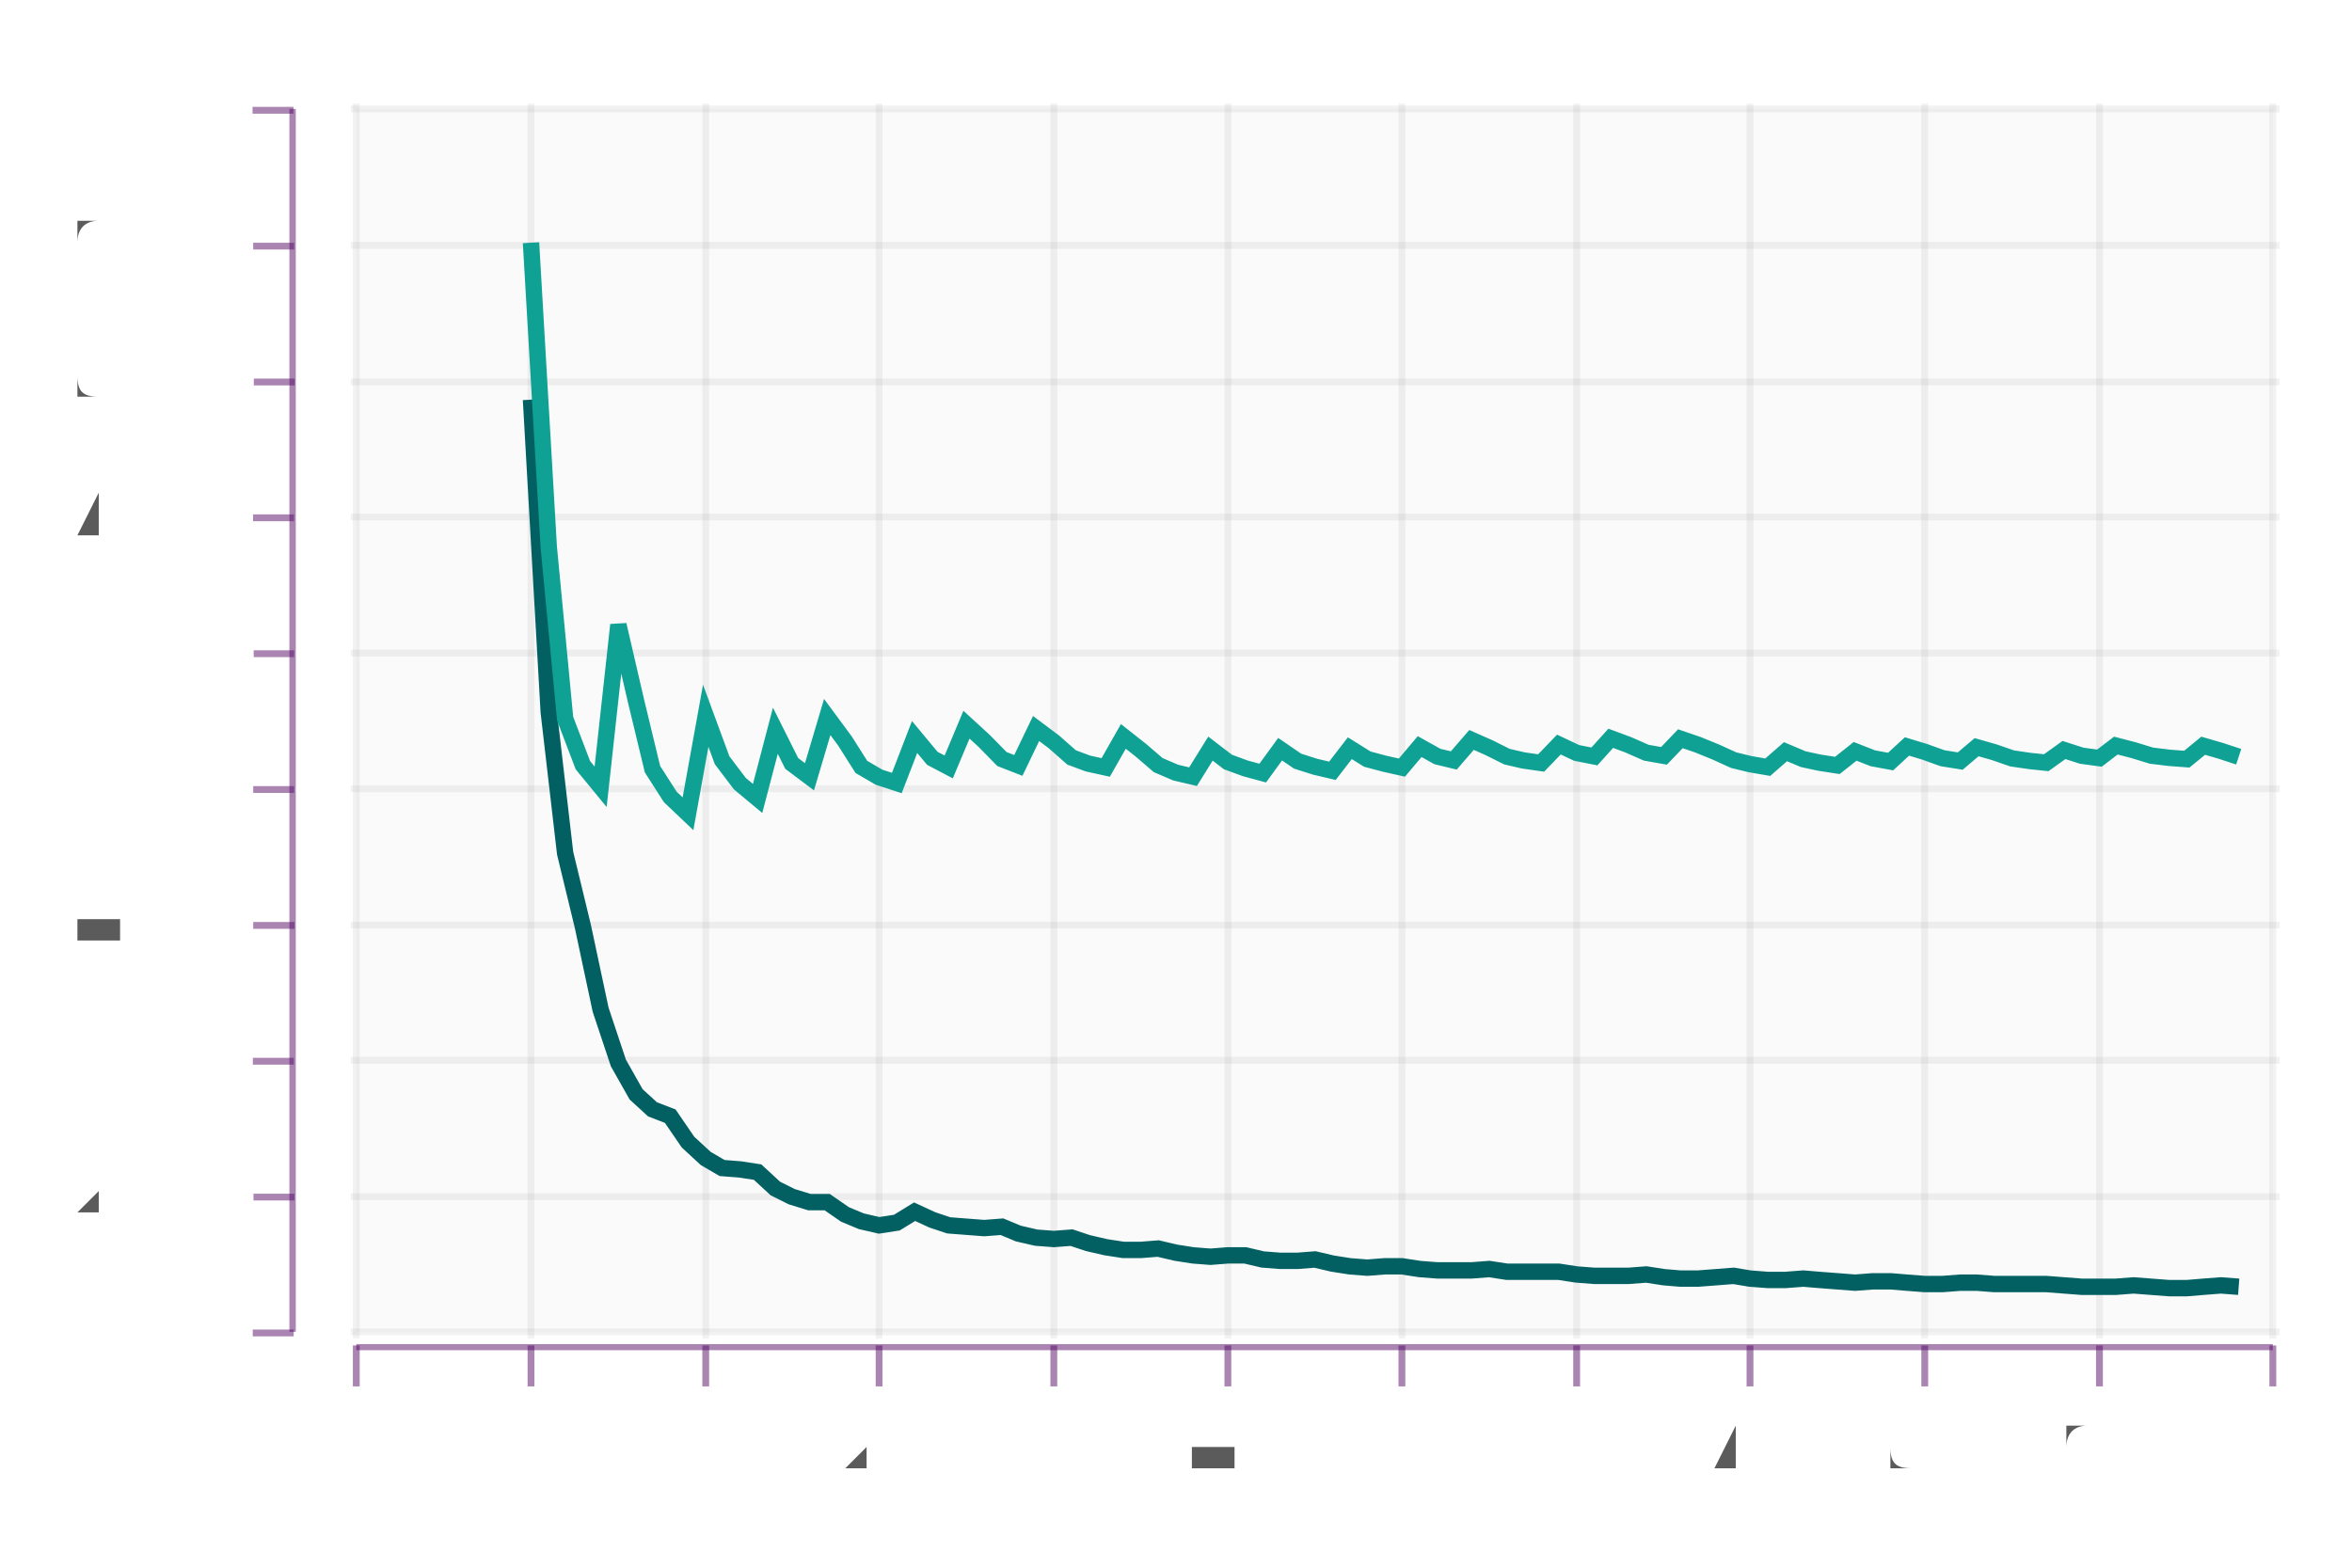
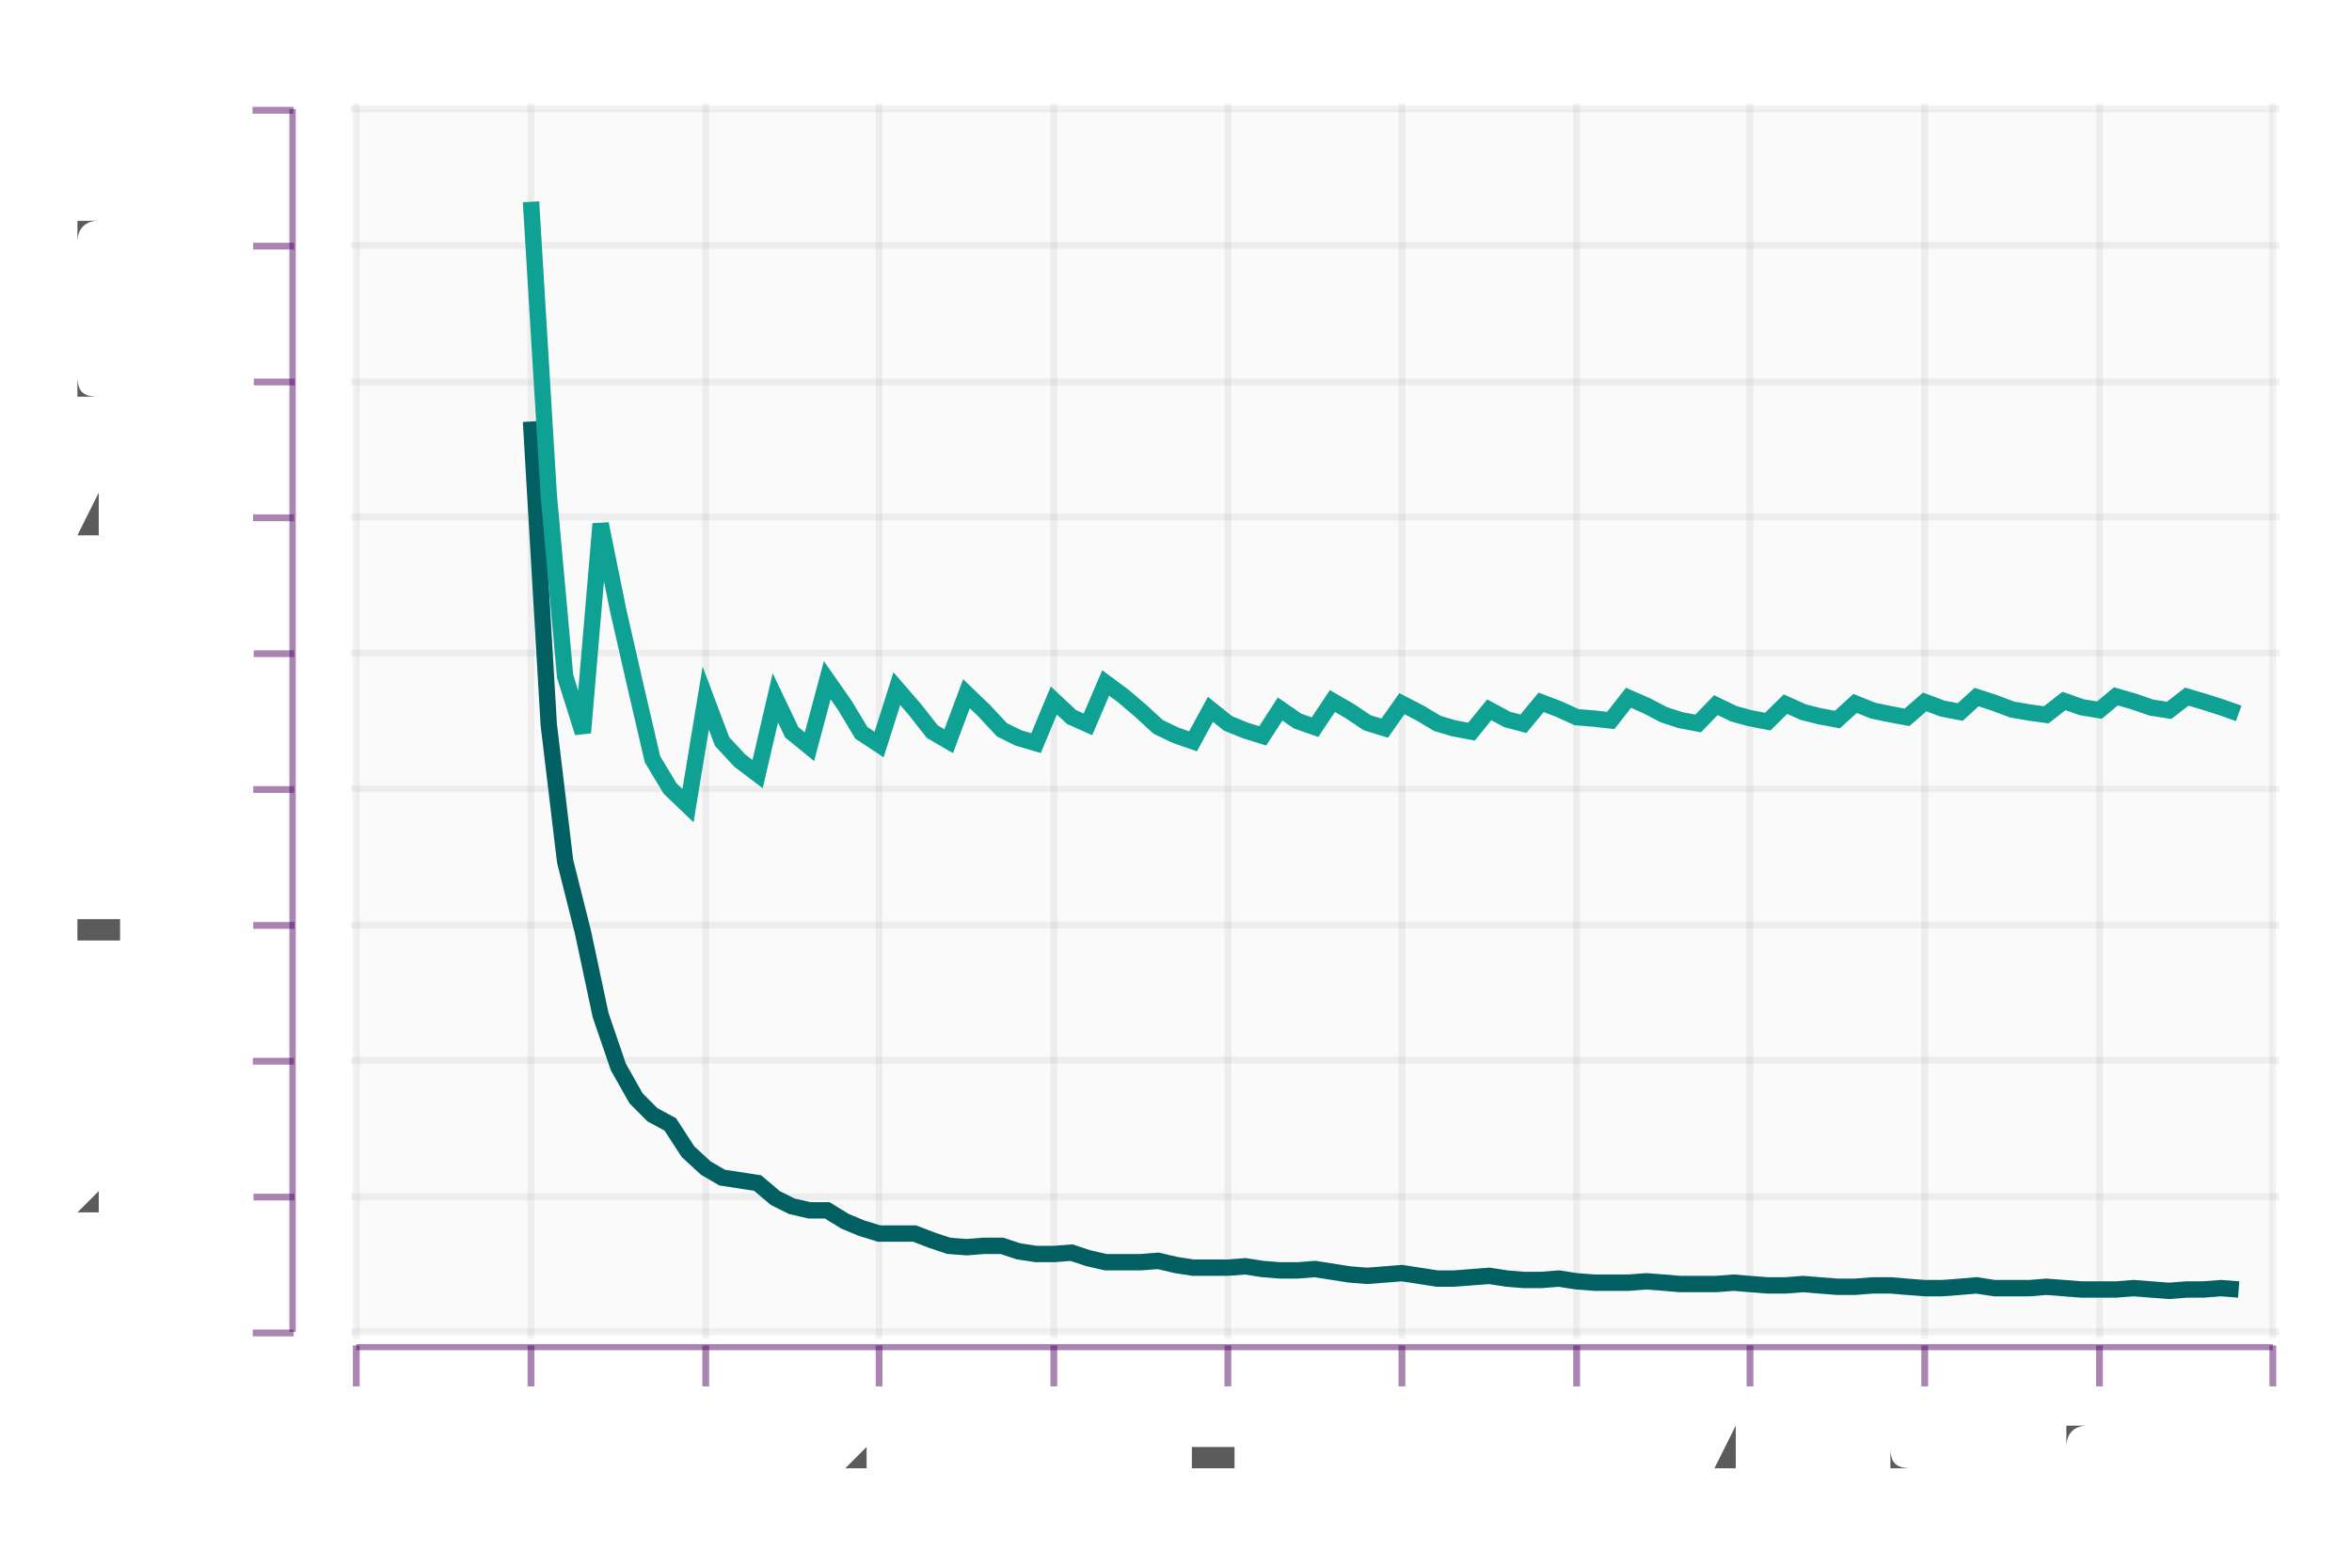
<svg xmlns="http://www.w3.org/2000/svg" height="300.0" viewBox="-0.92 -0.549 1.723 1.095" width="450.0">
  <g stroke-opacity="0.0" fill-opacity="0.1" stroke="#000000" stroke-width="0.0" fill="#cccccc">
    <rect height="0.896" width="1.404" x="-0.659" y="-0.496" />
  </g>
  <g stroke-opacity="0.1" stroke="#808080" stroke-width="5.0e-3" fill="none">
    <polyline points="-0.663,0.4 0.75,0.4" />
  </g>
  <g stroke-opacity="0.1" stroke="#808080" stroke-width="5.0e-3" fill="none">
    <polyline points="-0.663,0.301 0.75,0.301" />
  </g>
  <g stroke-opacity="0.1" stroke="#808080" stroke-width="5.0e-3" fill="none">
    <polyline points="-0.663,0.201 0.75,0.201" />
  </g>
  <g stroke-opacity="0.1" stroke="#808080" stroke-width="5.0e-3" fill="none">
    <polyline points="-0.663,0.102 0.75,0.102" />
  </g>
  <g stroke-opacity="0.1" stroke="#808080" stroke-width="5.0e-3" fill="none">
    <polyline points="-0.663,2.177429389075558e-3 0.75,2.177429389075558e-3" />
  </g>
  <g stroke-opacity="0.1" stroke="#808080" stroke-width="5.0e-3" fill="none">
    <polyline points="-0.663,-9.736219982580563e-2 0.75,-9.736219982580563e-2" />
  </g>
  <g stroke-opacity="0.1" stroke="#808080" stroke-width="5.0e-3" fill="none">
    <polyline points="-0.663,-0.197 0.75,-0.197" />
  </g>
  <g stroke-opacity="0.1" stroke="#808080" stroke-width="5.0e-3" fill="none">
    <polyline points="-0.663,-0.296 0.75,-0.296" />
  </g>
  <g stroke-opacity="0.1" stroke="#808080" stroke-width="5.0e-3" fill="none">
    <polyline points="-0.663,-0.396 0.75,-0.396" />
  </g>
  <g stroke-opacity="0.1" stroke="#808080" stroke-width="5.0e-3" fill="none">
    <polyline points="-0.663,-0.496 0.75,-0.496" />
  </g>
  <g fill-opacity="0.8" font-size="5.0e-2" stroke="none" stroke-width="0.0" fill="#333333" text-anchor="end">
    <text x="-0.75" y="0.413">1,000
    </text>
  </g>
  <g fill-opacity="0.8" font-size="5.0e-2" stroke="none" stroke-width="0.0" fill="#333333" text-anchor="end">
    <text x="-0.75" y="0.314">2,000
    </text>
  </g>
  <g fill-opacity="0.8" font-size="5.0e-2" stroke="none" stroke-width="0.0" fill="#333333" text-anchor="end">
    <text x="-0.75" y="0.214">3,000
    </text>
  </g>
  <g fill-opacity="0.8" font-size="5.0e-2" stroke="none" stroke-width="0.0" fill="#333333" text-anchor="end">
    <text x="-0.75" y="0.115">4,000
    </text>
  </g>
  <g fill-opacity="0.8" font-size="5.0e-2" stroke="none" stroke-width="0.0" fill="#333333" text-anchor="end">
    <text x="-0.75" y="1.5167351001617535e-2">5,000
    </text>
  </g>
  <g fill-opacity="0.8" font-size="5.0e-2" stroke="none" stroke-width="0.0" fill="#333333" text-anchor="end">
    <text x="-0.75" y="-8.437227821326376e-2">6,000
    </text>
  </g>
  <g fill-opacity="0.8" font-size="5.0e-2" stroke="none" stroke-width="0.0" fill="#333333" text-anchor="end">
    <text x="-0.75" y="-0.184">7,000
    </text>
  </g>
  <g fill-opacity="0.8" font-size="5.0e-2" stroke="none" stroke-width="0.0" fill="#333333" text-anchor="end">
    <text x="-0.75" y="-0.283">8,000
    </text>
  </g>
  <g fill-opacity="0.8" font-size="5.0e-2" stroke="none" stroke-width="0.0" fill="#333333" text-anchor="end">
    <text x="-0.75" y="-0.383">9,000
    </text>
  </g>
  <g fill-opacity="0.8" font-size="5.0e-2" stroke="none" stroke-width="0.0" fill="#333333" text-anchor="end">
    <text x="-0.75" y="-0.483">10,000
    </text>
  </g>
  <g stroke-opacity="0.5" fill-opacity="0.5" stroke="#570d66" stroke-width="5.0e-3" fill="#570d66">
    <g transform="rotate(-90.0, -0.71951, 0.4003359)">
      <polyline points="-0.72,0.415 -0.72,0.385" />
    </g>
    <g transform="rotate(-90.0, -0.71951, 0.3007963)">
      <polyline points="-0.72,0.316 -0.72,0.286" />
    </g>
    <g transform="rotate(-90.0, -0.71951, 0.2012567)">
      <polyline points="-0.72,0.216 -0.72,0.186" />
    </g>
    <g transform="rotate(-90.0, -0.71951, 0.1017171)">
      <polyline points="-0.72,0.117 -0.72,8.671705860395675e-2" />
    </g>
    <g transform="rotate(-90.0, -0.71951, 2.177429389075558e-3)">
      <polyline points="-0.72,1.7177429389075557e-2 -0.72,-1.2822570610924441e-2" />
    </g>
    <g transform="rotate(-90.0, -0.71951, -9.736219982580563e-2)">
      <polyline points="-0.72,-8.236219982580563e-2 -0.72,-0.112" />
    </g>
    <g transform="rotate(-90.0, -0.71951, -0.1969018)">
      <polyline points="-0.72,-0.182 -0.72,-0.212" />
    </g>
    <g transform="rotate(-90.0, -0.71951, -0.2964415)">
      <polyline points="-0.72,-0.281 -0.72,-0.311" />
    </g>
    <g transform="rotate(-90.0, -0.71951, -0.3959811)">
      <polyline points="-0.72,-0.381 -0.72,-0.411" />
    </g>
    <g transform="rotate(-90.0, -0.71951, -0.4955207)">
      <polyline points="-0.72,-0.481 -0.72,-0.511" />
    </g>
  </g>
  <g stroke-opacity="0.5" fill-opacity="0.5" stroke="#570d66" stroke-width="0.0" fill="#570d66">
    <rect height="0.896" width="4.679968176216409e-3" x="-0.708" y="-0.496" />
  </g>
  <g stroke-opacity="0.1" stroke="#808080" stroke-width="5.0e-3" fill="none">
    <polyline points="-0.659,0.405 -0.659,-0.5" />
  </g>
  <g stroke-opacity="0.1" stroke="#808080" stroke-width="5.0e-3" fill="none">
    <polyline points="-0.531,0.405 -0.531,-0.5" />
  </g>
  <g stroke-opacity="0.1" stroke="#808080" stroke-width="5.0e-3" fill="none">
    <polyline points="-0.403,0.405 -0.403,-0.5" />
  </g>
  <g stroke-opacity="0.1" stroke="#808080" stroke-width="5.0e-3" fill="none">
    <polyline points="-0.276,0.405 -0.276,-0.5" />
  </g>
  <g stroke-opacity="0.1" stroke="#808080" stroke-width="5.0e-3" fill="none">
    <polyline points="-0.148,0.405 -0.148,-0.5" />
  </g>
  <g stroke-opacity="0.1" stroke="#808080" stroke-width="5.0e-3" fill="none">
    <polyline points="-2.0492942466172948e-2,0.405 -2.0492942466172948e-2,-0.5" />
  </g>
  <g stroke-opacity="0.1" stroke="#808080" stroke-width="5.0e-3" fill="none">
    <polyline points="0.107,0.405 0.107,-0.5" />
  </g>
  <g stroke-opacity="0.1" stroke="#808080" stroke-width="5.0e-3" fill="none">
    <polyline points="0.235,0.405 0.235,-0.5" />
  </g>
  <g stroke-opacity="0.1" stroke="#808080" stroke-width="5.0e-3" fill="none">
    <polyline points="0.362,0.405 0.362,-0.5" />
  </g>
  <g stroke-opacity="0.1" stroke="#808080" stroke-width="5.0e-3" fill="none">
    <polyline points="0.49,0.405 0.49,-0.5" />
  </g>
  <g stroke-opacity="0.1" stroke="#808080" stroke-width="5.0e-3" fill="none">
    <polyline points="0.618,0.405 0.618,-0.5" />
  </g>
  <g stroke-opacity="0.1" stroke="#808080" stroke-width="5.0e-3" fill="none">
    <polyline points="0.745,0.405 0.745,-0.5" />
  </g>
  <g fill-opacity="0.8" font-size="5.0e-2" stroke="none" stroke-width="0.0" fill="#333333" text-anchor="middle">
    <text x="-0.659" y="0.5">-10
    </text>
  </g>
  <g fill-opacity="0.8" font-size="5.0e-2" stroke="none" stroke-width="0.0" fill="#333333" text-anchor="middle">
    <text x="-0.531" y="0.5">0
    </text>
  </g>
  <g fill-opacity="0.8" font-size="5.0e-2" stroke="none" stroke-width="0.0" fill="#333333" text-anchor="middle">
    <text x="-0.403" y="0.5">10
    </text>
  </g>
  <g fill-opacity="0.8" font-size="5.0e-2" stroke="none" stroke-width="0.0" fill="#333333" text-anchor="middle">
    <text x="-0.276" y="0.5">20
    </text>
  </g>
  <g fill-opacity="0.8" font-size="5.0e-2" stroke="none" stroke-width="0.0" fill="#333333" text-anchor="middle">
    <text x="-0.148" y="0.5">30
    </text>
  </g>
  <g fill-opacity="0.8" font-size="5.0e-2" stroke="none" stroke-width="0.0" fill="#333333" text-anchor="middle">
    <text x="-2.0492942466172948e-2" y="0.5">40
    </text>
  </g>
  <g fill-opacity="0.8" font-size="5.0e-2" stroke="none" stroke-width="0.0" fill="#333333" text-anchor="middle">
    <text x="0.107" y="0.5">50
    </text>
  </g>
  <g fill-opacity="0.8" font-size="5.0e-2" stroke="none" stroke-width="0.0" fill="#333333" text-anchor="middle">
    <text x="0.235" y="0.5">60
    </text>
  </g>
  <g fill-opacity="0.8" font-size="5.0e-2" stroke="none" stroke-width="0.0" fill="#333333" text-anchor="middle">
    <text x="0.362" y="0.5">70
    </text>
  </g>
  <g fill-opacity="0.8" font-size="5.0e-2" stroke="none" stroke-width="0.0" fill="#333333" text-anchor="middle">
    <text x="0.49" y="0.5">80
    </text>
  </g>
  <g fill-opacity="0.8" font-size="5.0e-2" stroke="none" stroke-width="0.0" fill="#333333" text-anchor="middle">
    <text x="0.618" y="0.5">90
    </text>
  </g>
  <g fill-opacity="0.8" font-size="5.0e-2" stroke="none" stroke-width="0.0" fill="#333333" text-anchor="middle">
    <text x="0.745" y="0.5">100
    </text>
  </g>
  <g stroke-opacity="0.5" fill-opacity="0.5" stroke="#570d66" stroke-width="5.0e-3" fill="#570d66">
    <polyline points="-0.659,0.44 -0.659,0.41" />
    <polyline points="-0.531,0.44 -0.531,0.41" />
    <polyline points="-0.403,0.44 -0.403,0.41" />
    <polyline points="-0.276,0.44 -0.276,0.41" />
    <polyline points="-0.148,0.44 -0.148,0.41" />
    <polyline points="-2.0492942466172948e-2,0.44 -2.0492942466172948e-2,0.41" />
    <polyline points="0.107,0.44 0.107,0.41" />
    <polyline points="0.235,0.44 0.235,0.41" />
    <polyline points="0.362,0.44 0.362,0.41" />
    <polyline points="0.49,0.44 0.49,0.41" />
    <polyline points="0.618,0.44 0.618,0.41" />
    <polyline points="0.745,0.44 0.745,0.41" />
  </g>
  <g stroke-opacity="0.5" fill-opacity="0.5" stroke="#570d66" stroke-width="0.0" fill="#570d66">
    <rect height="4.47928331466968e-3" width="1.404" x="-0.659" y="0.409" />
  </g>
  <g stroke-opacity="1.0" stroke="#026062" stroke-width="1.2e-2" fill="none">
-     <polyline points="-0.531,-0.283 -0.518,-5.4081241381046086e-2 -0.506,4.933900074825187e-2 -0.493,0.103 -0.48,0.164 -0.467,0.203 -0.454,0.226 -0.442,0.237 -0.429,0.242 -0.416,0.261 -0.403,0.273 -0.391,0.28 -0.378,0.281 -0.365,0.283 -0.352,0.295 -0.34,0.301 -0.327,0.305 -0.314,0.305 -0.301,0.314 -0.289,0.319 -0.276,0.322 -0.263,0.32 -0.25,0.312 -0.237,0.318 -0.225,0.322 -0.212,0.323 -0.199,0.324 -0.186,0.323 -0.174,0.328 -0.161,0.331 -0.148,0.332 -0.135,0.331 -0.123,0.335 -0.11,0.338 -9.707423989516861e-2,0.34 -8.431069032366945e-2,0.34 -7.154714075217017e-2,0.339 -5.878359118067078e-2,0.342 -4.60200416091715e-2,0.344 -3.3256492037672225e-2,0.345 -2.0492942466172948e-2,0.344 -7.72939289467367e-3,0.344 5.034156676825496e-3,0.347 1.7797706248324774e-2,0.348 3.0561255819824162e-2,0.348 4.332480539132333e-2,0.347 5.6088354962822606e-2,0.35 6.8851904534322e-2,0.352 8.161545410582116e-2,0.353 9.437900367732066e-2,0.352 0.107,0.352 0.12,0.354 0.133,0.355 0.145,0.355 0.158,0.355 0.171,0.354 0.184,0.356 0.196,0.356 0.209,0.356 0.222,0.356 0.235,0.358 0.248,0.359 0.26,0.359 0.273,0.359 0.286,0.358 0.299,0.36 0.311,0.361 0.324,0.361 0.337,0.36 0.35,0.359 0.362,0.361 0.375,0.362 0.388,0.362 0.401,0.361 0.413,0.362 0.426,0.363 0.439,0.364 0.452,0.363 0.465,0.363 0.477,0.364 0.49,0.365 0.503,0.365 0.516,0.364 0.528,0.364 0.541,0.365 0.554,0.365 0.567,0.365 0.579,0.365 0.592,0.366 0.605,0.367 0.618,0.367 0.63,0.367 0.643,0.366 0.656,0.367 0.669,0.368 0.682,0.368 0.694,0.367 0.707,0.366 0.72,0.367" />
+     <polyline points="-0.531,-0.267 -0.518,-4.488246620144343e-2 -0.506,5.5284742478025395e-2 -0.493,0.107 -0.48,0.168 -0.467,0.206 -0.454,0.229 -0.442,0.241 -0.429,0.248 -0.416,0.268 -0.403,0.28 -0.391,0.287 -0.378,0.289 -0.365,0.291 -0.352,0.302 -0.34,0.308 -0.327,0.311 -0.314,0.311 -0.301,0.319 -0.289,0.324 -0.276,0.328 -0.263,0.328 -0.25,0.328 -0.237,0.333 -0.225,0.337 -0.212,0.338 -0.199,0.337 -0.186,0.337 -0.174,0.341 -0.161,0.343 -0.148,0.343 -0.135,0.342 -0.123,0.346 -0.11,0.349 -9.707423989516861e-2,0.349 -8.431069032366945e-2,0.349 -7.154714075217017e-2,0.348 -5.878359118067078e-2,0.351 -4.60200416091715e-2,0.353 -3.3256492037672225e-2,0.353 -2.0492942466172948e-2,0.353 -7.72939289467367e-3,0.352 5.034156676825496e-3,0.354 1.7797706248324774e-2,0.355 3.0561255819824162e-2,0.355 4.332480539132333e-2,0.354 5.6088354962822606e-2,0.356 6.8851904534322e-2,0.358 8.161545410582116e-2,0.359 9.437900367732066e-2,0.358 0.107,0.357 0.12,0.359 0.133,0.361 0.145,0.361 0.158,0.36 0.171,0.359 0.184,0.361 0.196,0.362 0.209,0.362 0.222,0.361 0.235,0.363 0.248,0.364 0.26,0.364 0.273,0.364 0.286,0.363 0.299,0.364 0.311,0.365 0.324,0.365 0.337,0.365 0.35,0.364 0.362,0.365 0.375,0.366 0.388,0.366 0.401,0.365 0.413,0.366 0.426,0.367 0.439,0.367 0.452,0.366 0.465,0.366 0.477,0.367 0.49,0.368 0.503,0.368 0.516,0.367 0.528,0.366 0.541,0.368 0.554,0.368 0.567,0.368 0.579,0.367 0.592,0.368 0.605,0.369 0.618,0.369 0.63,0.369 0.643,0.368 0.656,0.369 0.669,0.37 0.682,0.369 0.694,0.369 0.707,0.368 0.72,0.369" />
  </g>
  <g stroke-opacity="1.0" stroke="#0ea194" stroke-width="1.2e-2" fill="none">
-     <polyline points="-0.531,-0.398 -0.518,-0.175 -0.506,-4.927483947110467e-2 -0.493,-1.5186028616070657e-2 -0.48,6.553659106551257e-4 -0.467,-0.118 -0.454,-6.190872360260613e-2 -0.442,-1.2235454231804832e-2 -0.429,8.073459747816092e-3 -0.416,2.0419234738014214e-2 -0.403,-5.137779240979068e-2 -0.391,-1.8768036108251396e-2 -0.378,-1.631755492767395e-3 -0.365,9.199390217844494e-3 -0.352,-4.039816220913106e-2 -0.34,-1.6446309178285934e-2 -0.327,-6.680566476568894e-3 -0.314,-5.04624073473412e-2 -0.301,-3.28760290459893e-2 -0.289,-1.3921635955563838e-2 -0.276,-6.333576729398049e-3 -0.263,-2.1094289099646835e-3 -0.25,-3.582099419015006e-2 -0.237,-2.019620375288189e-2 -0.225,-1.3873706598549918e-2 -0.212,-4.484784969045463e-2 -0.199,-3.293732096058044e-2 -0.186,-1.9671586298935506e-2 -0.174,-1.4994414957528956e-2 -0.161,-4.20420475055121e-2 -0.148,-3.2313070478707795e-2 -0.135,-2.0855821071316227e-2 -0.123,-1.638659267104514e-2 -0.11,-1.3525723935047251e-2 -9.707423989516861e-2,-3.625323939950742e-2 -8.431069032366945e-2,-2.6202393771970645e-2 -7.154714075217017e-2,-1.5232646801354166e-2 -5.878359118067078e-2,-9.748424157075442e-3 -4.60200416091715e-2,-6.7529728736029915e-3 -3.3256492037672225e-2,-2.732812704543275e-2 -2.0492942466172948e-2,-1.7528512530283535e-2 -7.72939289467367e-3,-1.2843711915829559e-2 5.034156676825496e-3,-9.384011585780616e-3 1.7797706248324774e-2,-2.6892977754826797e-2 3.0561255819824162e-2,-1.8136794402860756e-2 4.332480539132333e-2,-1.407237429278485e-2 5.6088354962822606e-2,-1.1064106478805402e-2 6.8851904534322e-2,-2.7608259161951754e-2 8.161545410582116e-2,-1.963609917716136e-2 9.437900367732066e-2,-1.622688661748295e-2 0.107,-1.340330152661695e-2 0.12,-2.8789711375177274e-2 0.133,-2.152893044088755e-2 0.145,-1.8636436093714348e-2 0.158,-3.3660672083247856e-2 0.171,-2.789698744358693e-2 0.184,-2.141234936739167e-2 0.196,-1.864588504116671e-2 0.209,-1.6780071995811552e-2 0.222,-3.0284488303022772e-2 0.235,-2.4155560619677163e-2 0.248,-2.158661065320555e-2 0.26,-3.487017326565889e-2 0.273,-3.003359838278219e-2 0.286,-2.4311578731199268e-2 0.299,-2.201859044847354e-2 0.311,-3.455630594523895e-2 0.324,-3.0089737932455285e-2 0.337,-2.4790703617234455e-2 0.35,-1.886772924572855e-2 0.362,-1.5938331421144203e-2 0.375,-1.3700487124830185e-2 0.388,-2.5058145213926464e-2 0.401,-1.9579097416589475e-2 0.413,-1.6992624216024765e-2 0.426,-1.4988572143135759e-2 0.439,-2.53245946042725e-2 0.452,-2.0226310464016906e-2 0.465,-1.7830848808275346e-2 0.477,-2.889640821899475e-2 0.49,-2.4953976245440268e-2 0.503,-2.028288299550518e-2 0.516,-1.8197034805641943e-2 0.528,-2.8353058195650038e-2 0.541,-2.4645997432160782e-2 0.554,-2.0132195707572298e-2 0.567,-1.8241551404644896e-2 0.579,-1.6986105274091168e-2 0.592,-2.629673230089724e-2 0.605,-2.2112420799819343e-2 0.618,-2.034347213763099e-2 0.63,-2.9533754012541213e-2 0.643,-2.6161118461275557e-2 0.656,-2.216982352219299e-2 0.669,-2.0577903889260285e-2 0.682,-1.9594422276700163e-2 0.694,-2.9429926837845177e-2 0.707,-2.563623061642928e-2 0.72,-2.136677709542234e-2" />
+     <polyline points="-0.531,-0.428 -0.518,-0.213 -0.506,-8.029446000898233e-2 -0.493,-3.8997700564229576e-2 -0.48,-0.192 -0.467,-0.128 -0.454,-7.104296364904183e-2 -0.442,-1.945521934183625e-2 -0.429,2.058010322260273e-3 -0.416,1.4482440069349789e-2 -0.403,-6.432518315475111e-2 -0.391,-3.249224768721659e-2 -0.378,-1.849441525550266e-2 -0.365,-8.64369002617238e-3 -0.352,-6.451645615047807e-2 -0.34,-3.93045872819362e-2 -0.327,-2.8704460975838342e-2 -0.314,-7.745135858098773e-2 -0.301,-5.886542175291831e-2 -0.289,-3.886774390195491e-2 -0.276,-3.028884455422065e-2 -0.263,-7.125074116953112e-2 -0.25,-5.623276051069093e-2 -0.237,-3.972069188120386e-2 -0.225,-3.273865983615021e-2 -0.212,-6.753138508513601e-2 -0.199,-5.502403318807092e-2 -0.186,-4.109708261654699e-2 -0.174,-3.51632542446535e-2 -0.161,-3.134930113982415e-2 -0.148,-6.256322118726665e-2 -0.135,-5.044070549876367e-2 -0.123,-4.510554129688982e-2 -0.11,-7.542417468308515e-2 -9.707423989516861e-2,-6.584258211541183e-2 -8.431069032366945e-2,-5.493616328683959e-2 -7.154714075217017e-2,-4.3224398668254116e-2 -5.878359118067078e-2,-3.7119736837998074e-2 -4.60200416091715e-2,-3.265987276311022e-2 -3.3256492037672225e-2,-5.61276959852135e-2 -2.0492942466172948e-2,-4.583642622059836e-2 -7.72939289467367e-3,-4.0633649730977606e-2 5.034156676825496e-3,-3.665541490592206e-2 1.7797706248324774e-2,-5.6350051328255435e-2 3.0561255819824162e-2,-4.750218638195236e-2 4.332480539132333e-2,-4.3042481331735605e-2 5.6088354962822606e-2,-6.218435312954118e-2 6.8851904534322e-2,-5.476304230952522e-2 8.161545410582116e-2,-4.623609349108482e-2 9.437900367732066e-2,-4.2303637733822286e-2 0.107,-6.023601210777574e-2 0.12,-5.351453845931242e-2 0.133,-4.575958279936365e-2 0.145,-4.220853312362782e-2 0.158,-3.975085283091084e-2 0.171,-5.574236395502241e-2 0.184,-4.8729305644172216e-2 0.196,-4.5532937788256955e-2 0.209,-6.122242091404606e-2 0.222,-5.6279136817026676e-2 0.235,-5.0343189412202505e-2 0.248,-4.9288003559274096e-2 0.26,-4.794694578477843e-2 0.273,-6.45339826885043e-2 0.286,-5.887189630750311e-2 0.299,-5.209543819839413e-2 0.311,-4.821527591258612e-2 0.324,-4.572487632862643e-2 0.337,-5.918315362449633e-2 0.35,-5.2886276850540925e-2 0.362,-4.958709992751531e-2 0.375,-4.711016203461471e-2 0.388,-5.9906741314948886e-2 0.401,-5.4031296909165305e-2 0.413,-5.1040689923872784e-2 0.426,-4.8606315929404786e-2 0.439,-6.041813037674504e-2 0.452,-5.5173699235379736e-2 0.465,-5.2466310096760393e-2 0.477,-5.0237660459442e-2 0.49,-6.152522300641694e-2 0.503,-5.6630975058317934e-2 0.516,-5.413997098628731e-2 0.528,-6.506808795048402e-2 0.541,-6.085081117994573e-2 0.554,-5.596083180168343e-2 0.567,-5.371485485078009e-2 0.579,-5.2081590363488806e-2 0.592,-6.2224355569509004e-2 0.605,-5.763731890449708e-2 0.618,-5.5522862240179216e-2 0.63,-6.55884013365059e-2 0.643,-6.187775041238808e-2 0.656,-5.738313344823709e-2 0.669,-5.534195571153511e-2 0.682,-6.538991558329066e-2 0.694,-6.185363649438769e-2 0.707,-5.7716800608728525e-2 0.72,-5.313294759016507e-2" />
  </g>
</svg>
